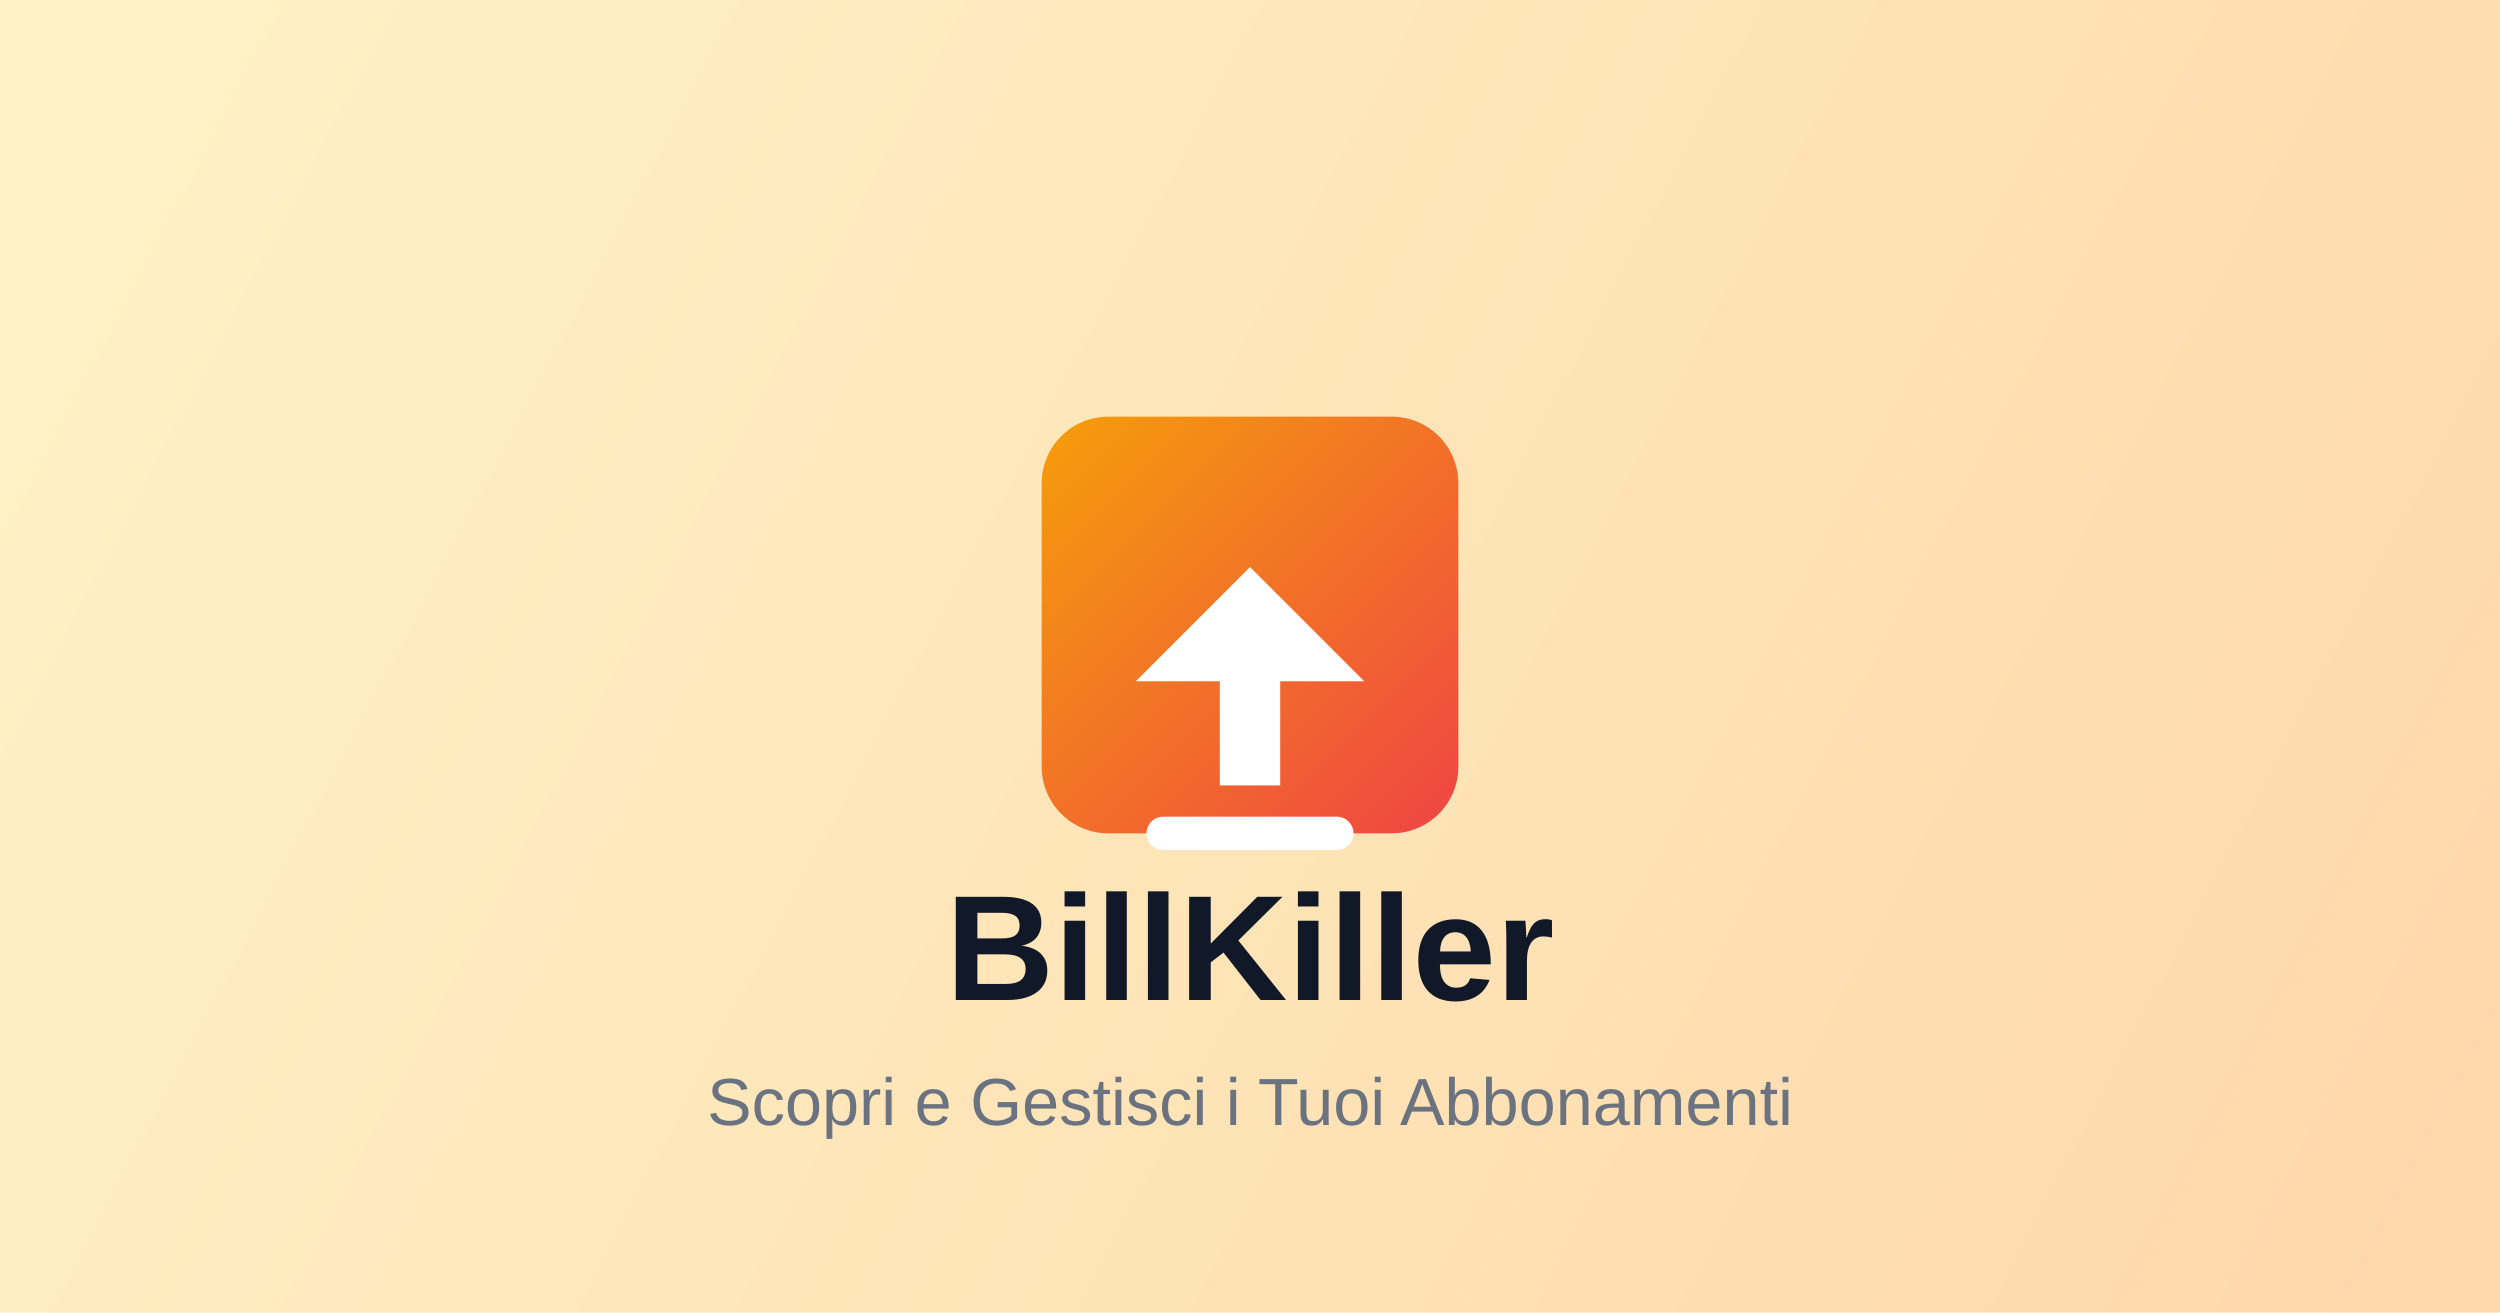
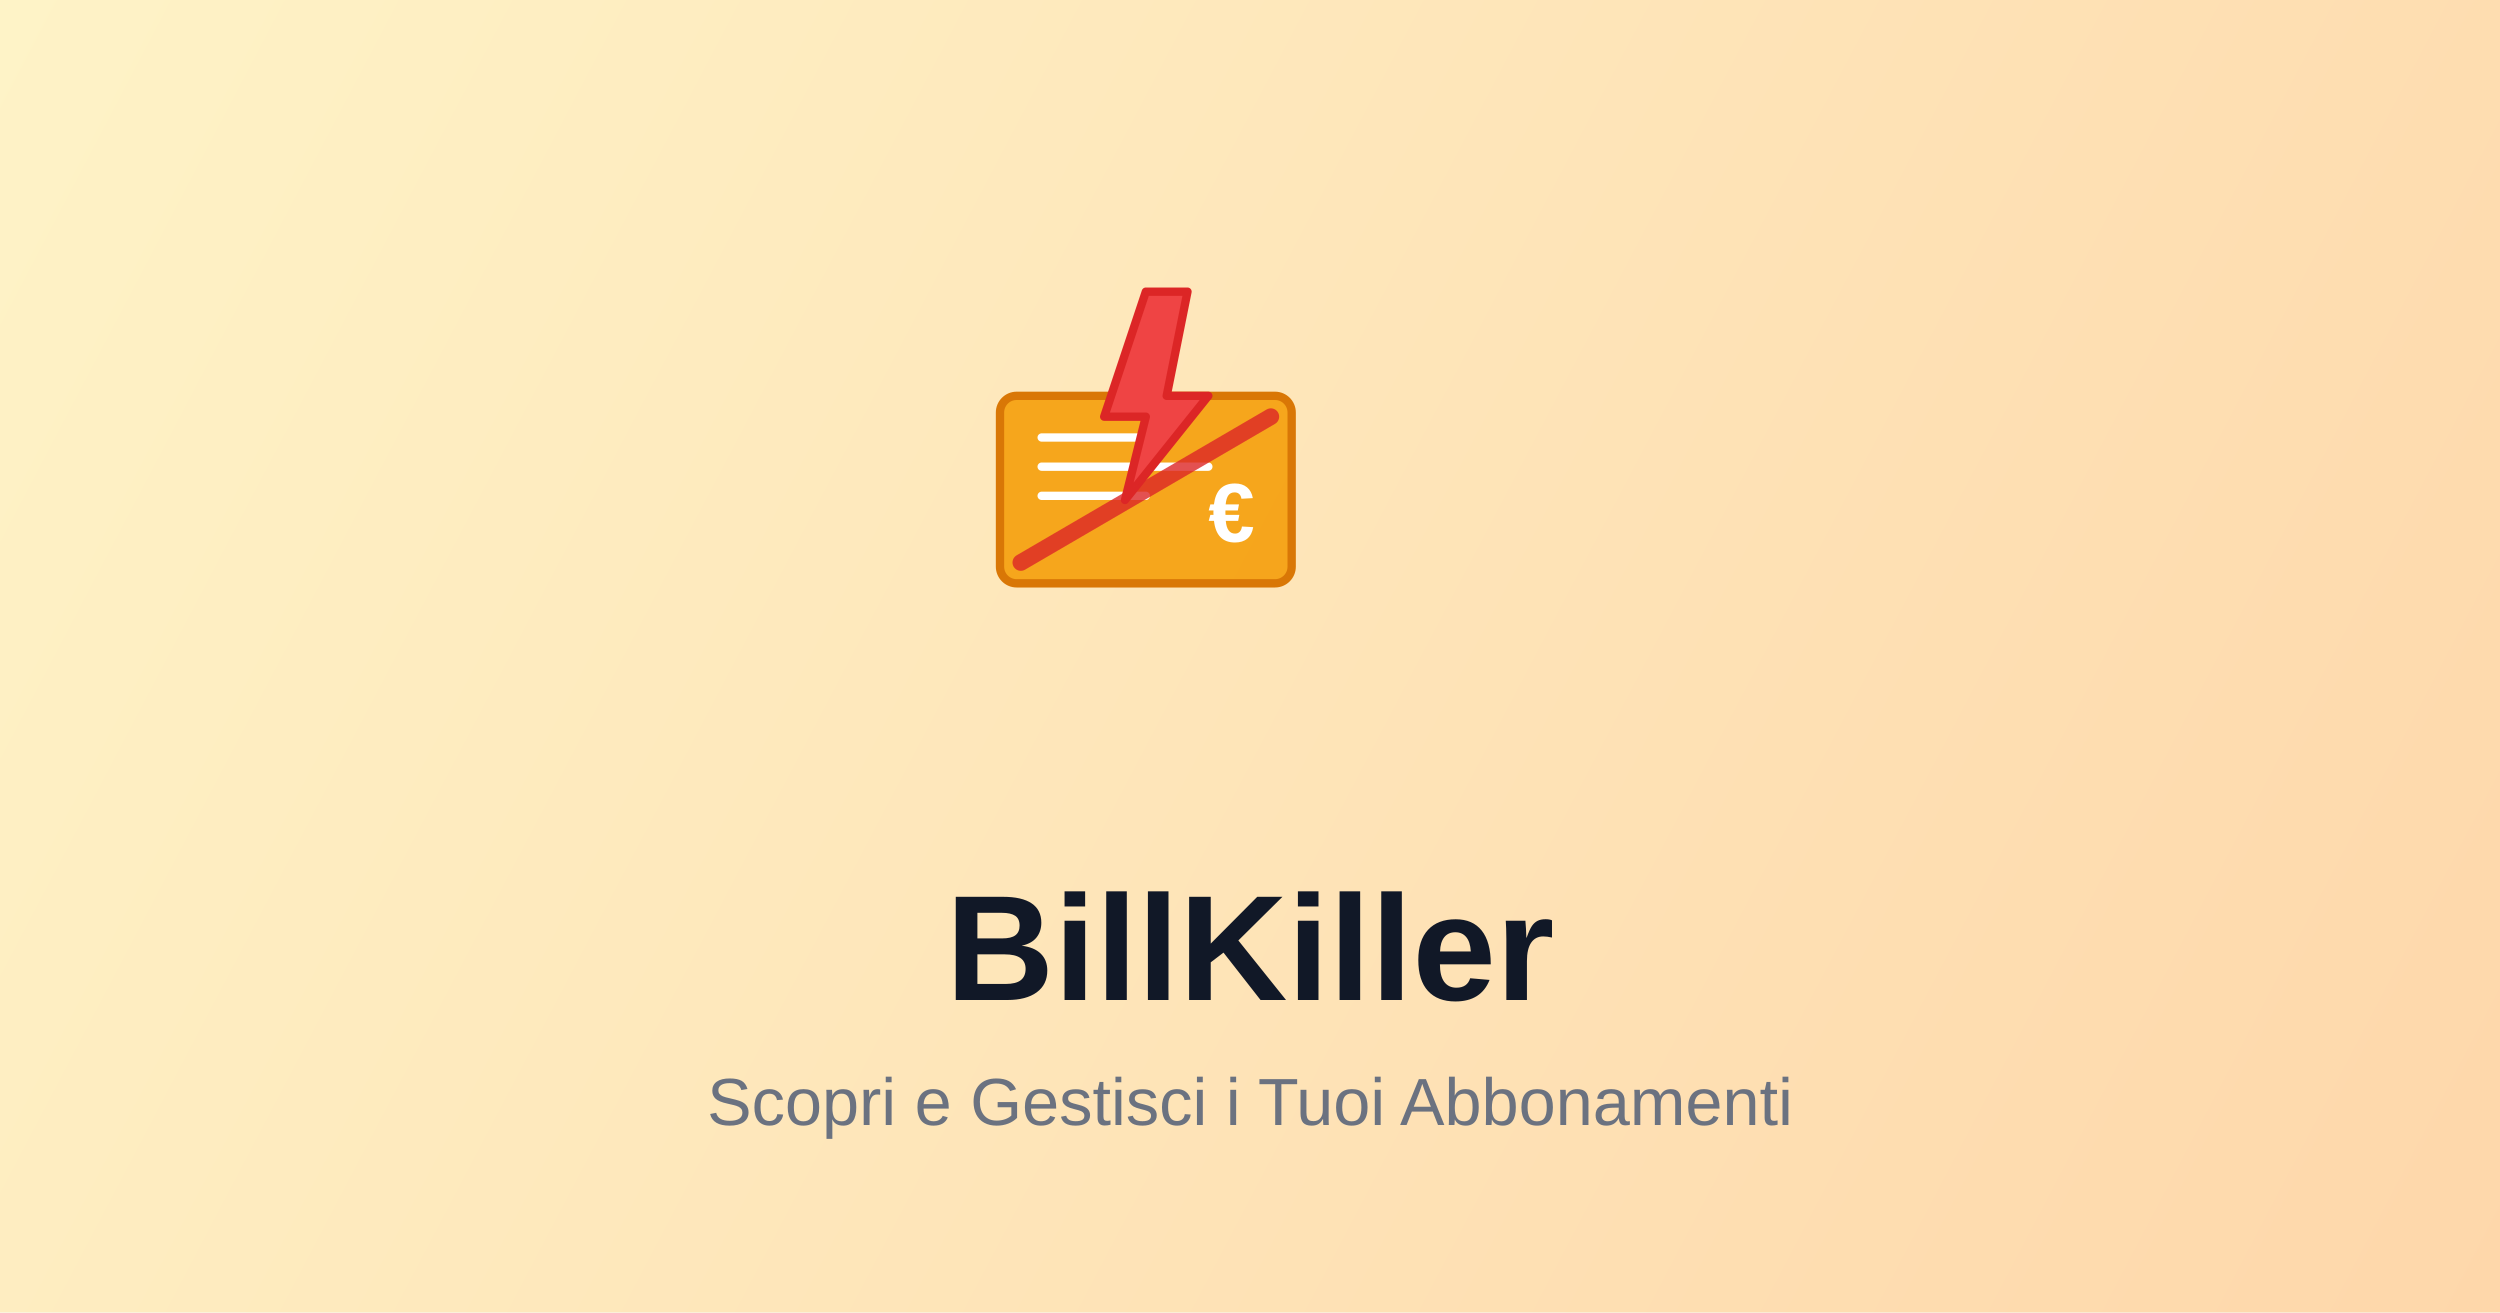
<svg xmlns="http://www.w3.org/2000/svg" width="1200" height="630" viewBox="0 0 1200 630" fill="none">
  <rect width="1200" height="630" fill="white" />
  <rect width="1200" height="630" fill="url(#bgGradient)" />
-   <g transform="translate(500, 200)">
-     <rect width="200" height="200" rx="32" fill="url(#logoGradient)" />
-     <path d="M100 75L50 125H87.5V175H112.5V125H150L100 75Z" fill="white" stroke="white" stroke-width="4" />
-     <path d="M58.33 200H141.67" stroke="white" stroke-width="16" stroke-linecap="round" />
+   <g transform="translate(450, 120) scale(2)">
+     <rect x="15" y="35" width="70" height="45" rx="4" fill="#f59e0b" opacity="0.9" />
+     <rect x="15" y="35" width="70" height="45" rx="4" stroke="#d97706" stroke-width="2" />
+     <line x1="25" y1="45" x2="55" y2="45" stroke="#fff" stroke-width="2" stroke-linecap="round" />
+     <line x1="25" y1="52" x2="65" y2="52" stroke="#fff" stroke-width="2" stroke-linecap="round" />
+     <line x1="25" y1="59" x2="50" y2="59" stroke="#fff" stroke-width="2" stroke-linecap="round" />
+     <text x="65" y="70" fill="#fff" font-size="20" font-weight="bold" font-family="Arial">€</text>
+     <path d="M 50 10 L 40 40 L 50 40 L 45 60 L 65 35 L 55 35 L 60 10 Z" fill="#ef4444" stroke="#dc2626" stroke-width="2" stroke-linejoin="round" />
+     <line x1="20" y1="75" x2="80" y2="40" stroke="#dc2626" stroke-width="4" stroke-linecap="round" opacity="0.8" />
  </g>
  <text x="600" y="480" font-family="Arial, sans-serif" font-size="72" font-weight="bold" fill="#111827" text-anchor="middle">
    BillKiller
  </text>
  <text x="600" y="540" font-family="Arial, sans-serif" font-size="32" fill="#6B7280" text-anchor="middle">
    Scopri e Gestisci i Tuoi Abbonamenti
  </text>
  <defs>
    <linearGradient id="bgGradient" x1="0" y1="0" x2="1200" y2="630" gradientUnits="userSpaceOnUse">
      <stop offset="0%" stop-color="#FEF3C7" />
      <stop offset="100%" stop-color="#FED7AA" />
    </linearGradient>
-     <linearGradient id="logoGradient" x1="0" y1="0" x2="200" y2="200" gradientUnits="userSpaceOnUse">
-       <stop offset="0%" stop-color="#F59E0B" />
-       <stop offset="100%" stop-color="#EF4444" />
-     </linearGradient>
  </defs>
</svg>
